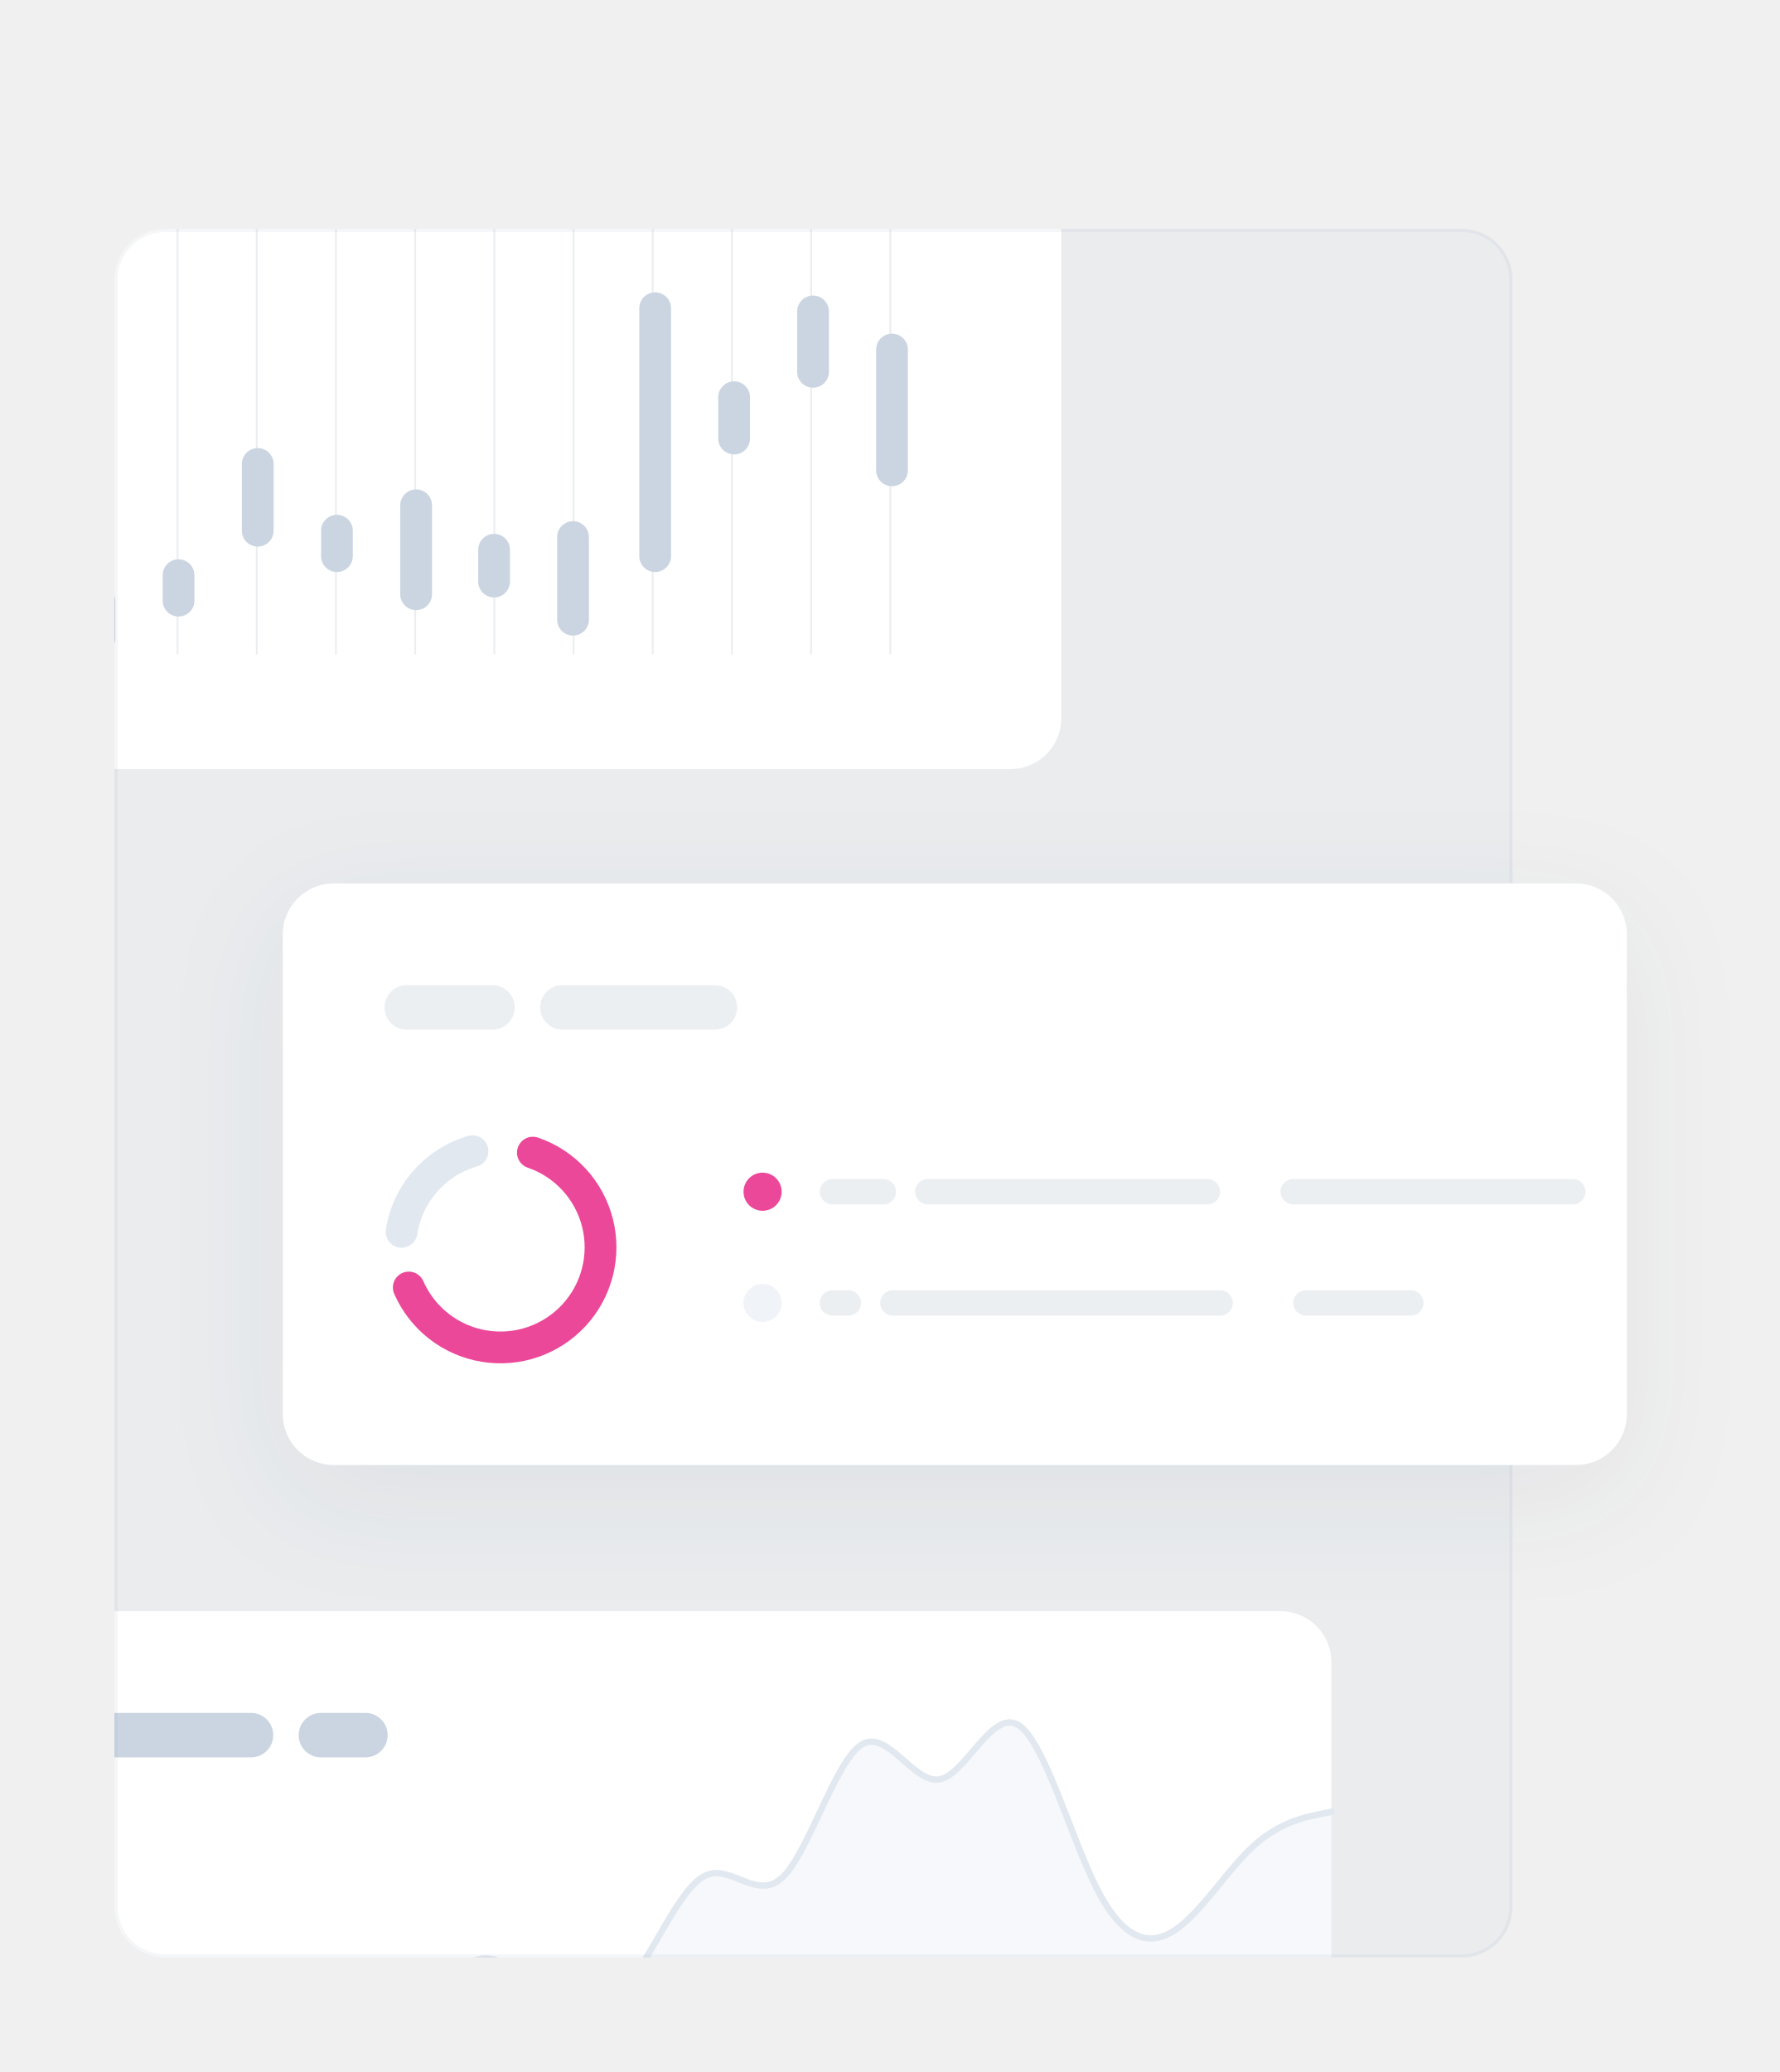
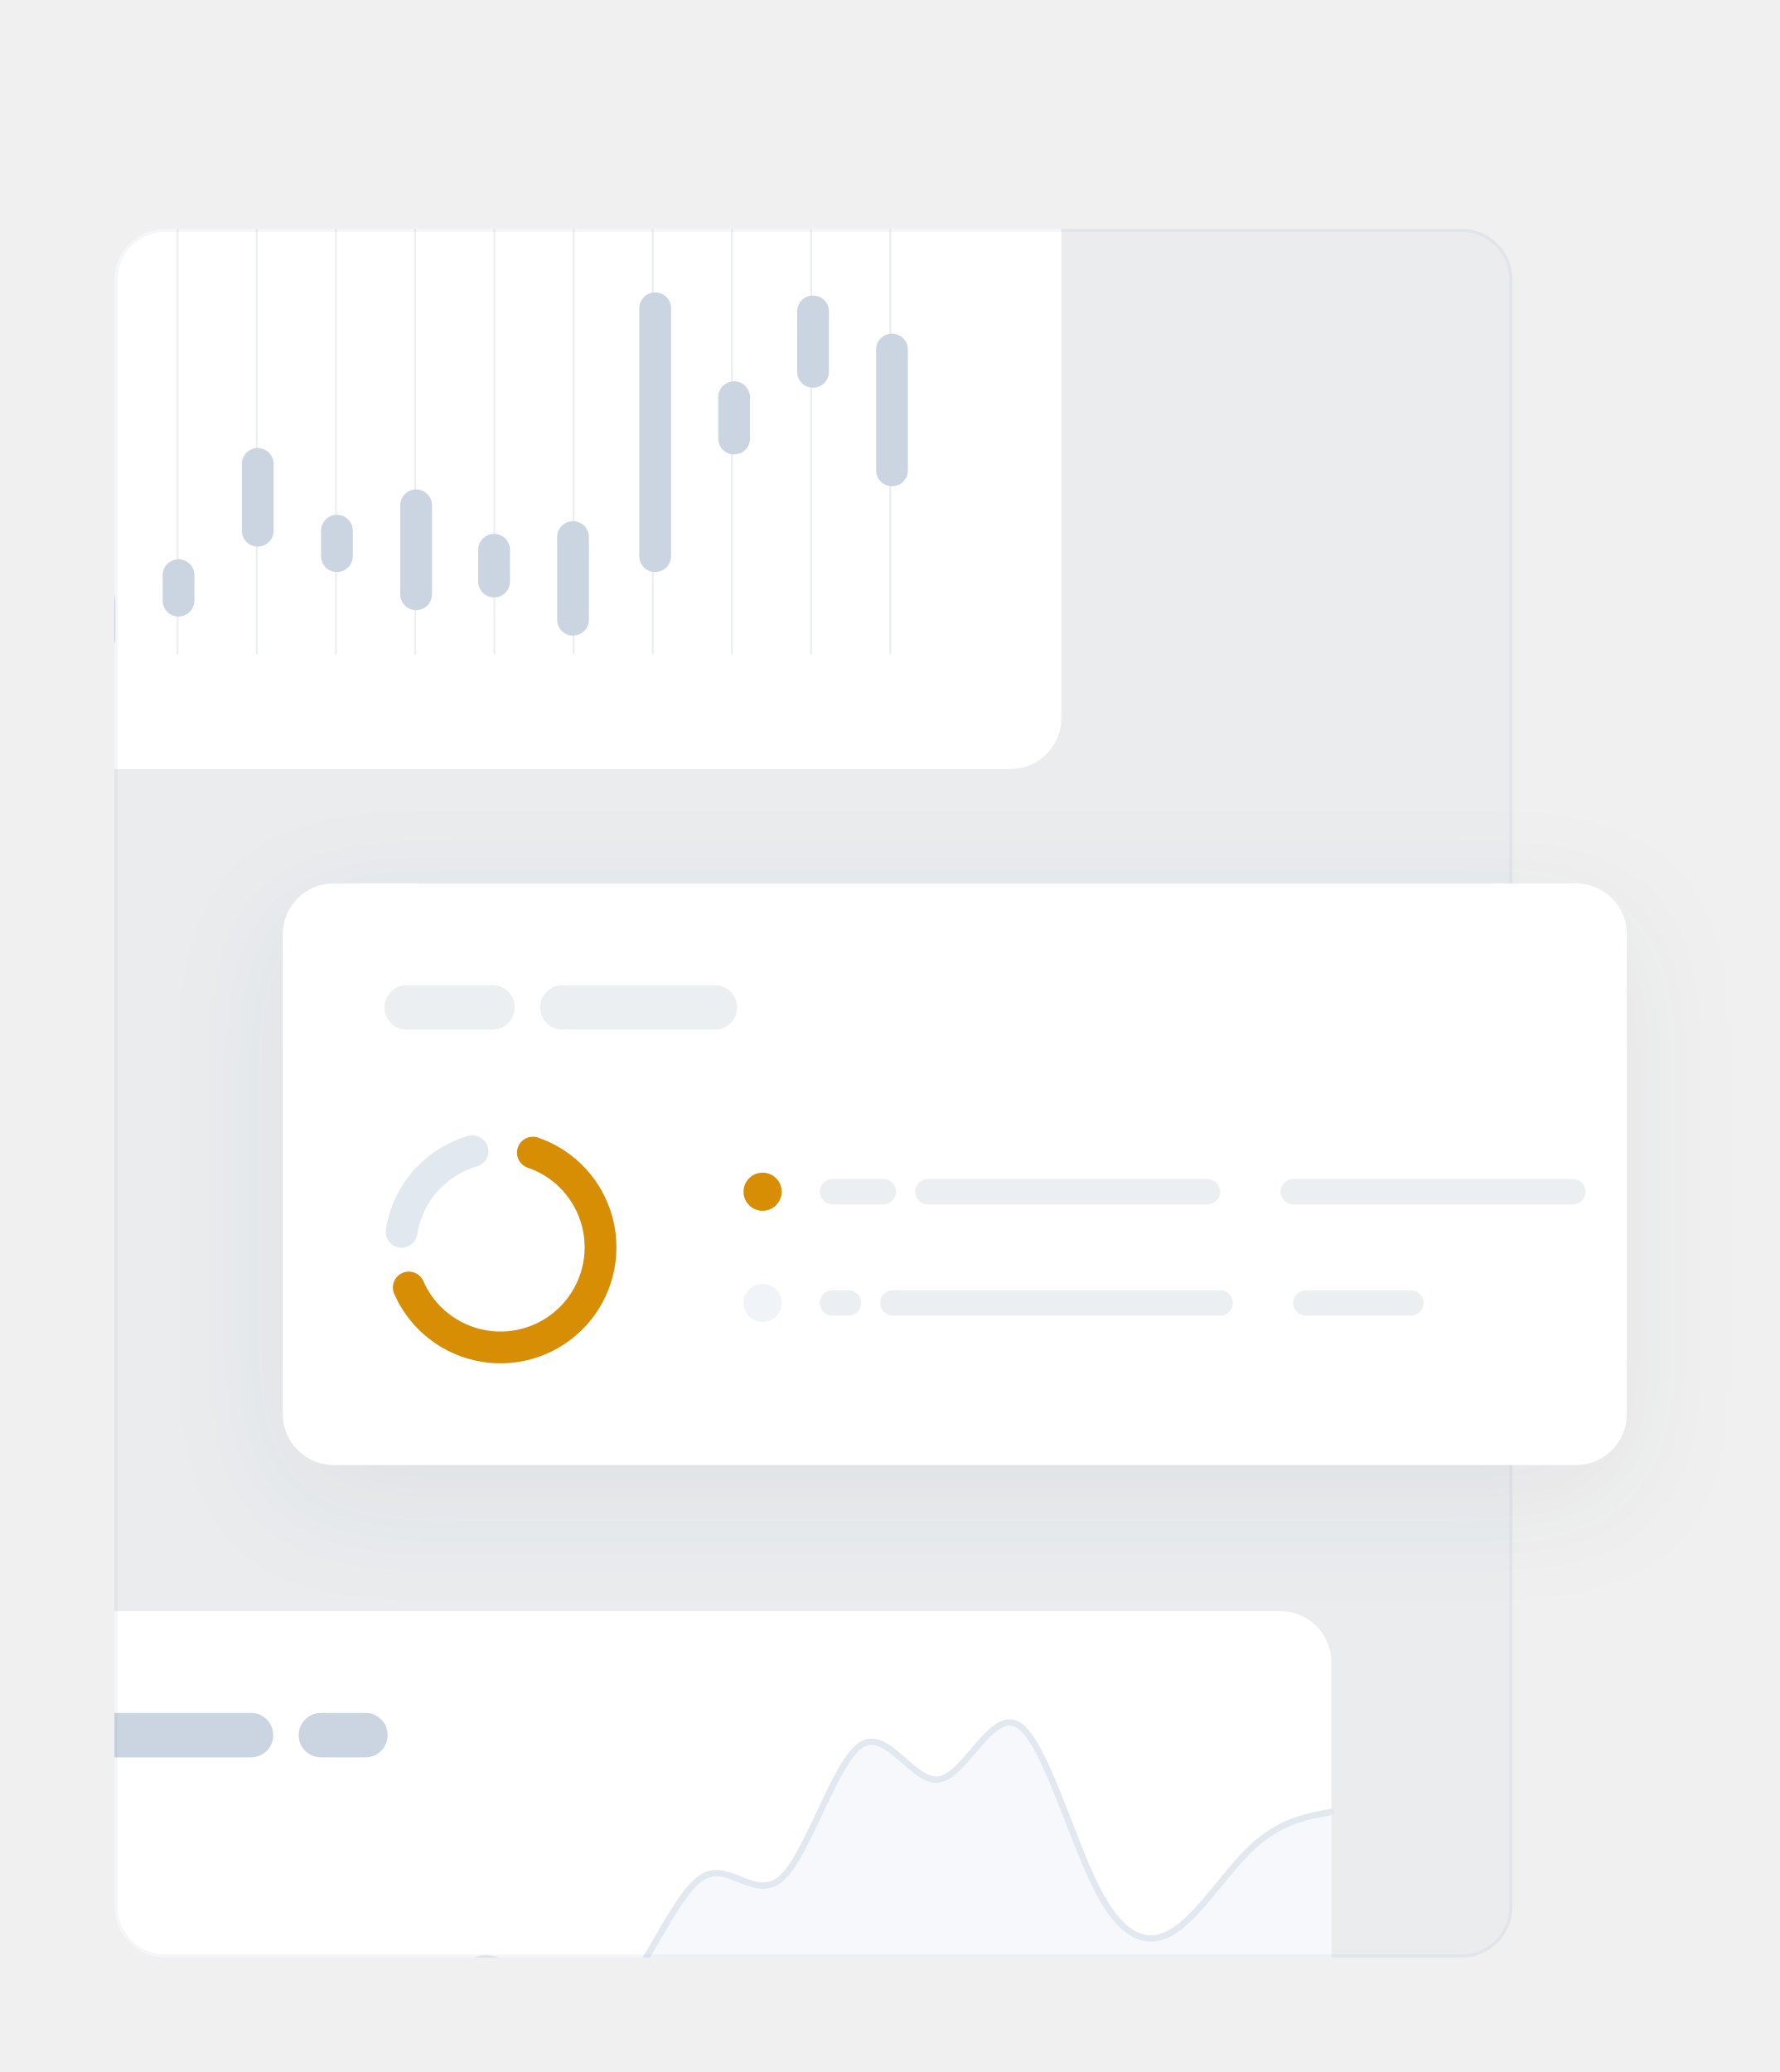
<svg xmlns="http://www.w3.org/2000/svg" width="560" height="652" viewBox="0 0 560 652" fill="none">
  <g clip-path="url(#clip0_797_1668)">
    <rect x="36" y="72" width="440" height="544" rx="16" fill="#4074BC" fill-opacity="0.03" />
    <rect x="-4" y="507" width="423" height="183" rx="16" fill="white" />
    <path opacity="0.3" d="M127.111 649.12L123 658H419V570.124L414.889 570.962C410.778 571.801 402.555 573.477 394.334 581.028C386.111 588.578 377.889 602.004 369.666 607.416C361.445 612.828 353.222 610.229 345 593.895C336.778 577.563 328.555 547.496 320.334 542.72C312.111 537.943 303.889 558.456 295.666 559.905C287.445 561.353 279.222 543.735 271 549.092C262.778 554.448 254.555 582.778 246.334 590.677C238.111 598.575 229.889 586.043 221.666 590.35C213.445 594.654 205.222 615.798 197 625.121C188.778 634.446 180.555 631.949 172.334 626.578C164.111 621.209 155.889 612.965 147.666 617.723C139.445 622.482 131.222 640.241 127.111 649.12Z" fill="#E2E8F0" />
    <path d="M123 658L127.111 649.12C131.222 640.241 139.445 622.482 147.666 617.723C155.889 612.965 164.111 621.209 172.334 626.578C180.555 631.949 188.778 634.446 197 625.121C205.222 615.798 213.445 594.654 221.666 590.35C229.889 586.043 238.111 598.575 246.334 590.677C254.555 582.778 262.778 554.448 271 549.092C279.222 543.735 287.445 561.353 295.666 559.905C303.889 558.456 312.111 537.943 320.334 542.72C328.555 547.496 336.778 577.563 345 593.895C353.222 610.229 361.445 612.828 369.666 607.416C377.889 602.004 386.111 588.578 394.334 581.028C402.555 573.477 410.778 571.801 414.889 570.962L419 570.124" stroke="#E2E8F0" stroke-width="2" stroke-linecap="round" />
    <path d="M79 539H35C31.134 539 28 542.134 28 546C28 549.866 31.134 553 35 553H79C82.866 553 86 549.866 86 546C86 542.134 82.866 539 79 539Z" fill="#CBD5E1" />
    <path d="M115 539H101C97.134 539 94 542.134 94 546C94 549.866 97.134 553 101 553H115C118.866 553 122 549.866 122 546C122 542.134 118.866 539 115 539Z" fill="#CBD5E1" />
    <rect x="-22" y="-24" width="356" height="266" rx="16" fill="white" />
    <path d="M55.887 205.695V58.305" stroke="#ECEFF1" stroke-width="0.61" stroke-linecap="round" />
    <path d="M80.809 205.695V58.305" stroke="#ECEFF1" stroke-width="0.61" stroke-linecap="round" />
    <path d="M105.734 205.695V58.305" stroke="#ECEFF1" stroke-width="0.61" stroke-linecap="round" />
    <path d="M130.656 205.695V58.305" stroke="#ECEFF1" stroke-width="0.61" stroke-linecap="round" />
    <path d="M155.578 205.695V58.305" stroke="#ECEFF1" stroke-width="0.61" stroke-linecap="round" />
    <path d="M180.504 205.695V58.305" stroke="#ECEFF1" stroke-width="0.61" stroke-linecap="round" />
    <path d="M205.426 205.695V58.305" stroke="#ECEFF1" stroke-width="0.61" stroke-linecap="round" />
    <path d="M230.348 205.695V58.305" stroke="#ECEFF1" stroke-width="0.61" stroke-linecap="round" />
    <path d="M255.273 205.695V58.305" stroke="#ECEFF1" stroke-width="0.61" stroke-linecap="round" />
    <path d="M280.195 205.695V58.305" stroke="#ECEFF1" stroke-width="0.61" stroke-linecap="round" />
    <path d="M36.27 189C36.27 186.239 34.031 184 31.27 184C28.508 184 26.27 186.239 26.27 189V201C26.27 203.761 28.508 206 31.27 206C34.031 206 36.27 203.761 36.27 201V189Z" fill="#CBD5E1" />
    <path d="M61.191 181C61.191 178.239 58.953 176 56.191 176C53.43 176 51.191 178.239 51.191 181V189C51.191 191.761 53.43 194 56.191 194C58.953 194 61.191 191.761 61.191 189V181Z" fill="#CBD5E1" />
    <path d="M86.117 146C86.117 143.239 83.879 141 81.117 141C78.356 141 76.117 143.239 76.117 146V167C76.117 169.761 78.356 172 81.117 172C83.879 172 86.117 169.761 86.117 167V146Z" fill="#CBD5E1" />
    <path d="M111.039 167C111.039 164.239 108.8 162 106.039 162C103.278 162 101.039 164.239 101.039 167V175C101.039 177.761 103.278 180 106.039 180C108.8 180 111.039 177.761 111.039 175V167Z" fill="#CBD5E1" />
    <path d="M135.961 159C135.961 156.239 133.722 154 130.961 154C128.2 154 125.961 156.239 125.961 159V187C125.961 189.761 128.2 192 130.961 192C133.722 192 135.961 189.761 135.961 187V159Z" fill="#CBD5E1" />
    <path d="M160.5 173C160.5 170.239 158.261 168 155.5 168C152.739 168 150.5 170.239 150.5 173V183C150.5 185.761 152.739 188 155.5 188C158.261 188 160.5 185.761 160.5 183V173Z" fill="#CBD5E1" />
    <path d="M185.344 169C185.344 166.239 183.105 164 180.344 164C177.582 164 175.344 166.239 175.344 169V195C175.344 197.761 177.582 200 180.344 200C183.105 200 185.344 197.761 185.344 195V169Z" fill="#CBD5E1" />
    <path d="M211.195 97C211.195 94.239 208.957 92 206.195 92C203.434 92 201.195 94.239 201.195 97V175C201.195 177.761 203.434 180 206.195 180C208.957 180 211.195 177.761 211.195 175V97Z" fill="#CBD5E1" />
    <path d="M236.039 125C236.039 122.239 233.8 120 231.039 120C228.278 120 226.039 122.239 226.039 125V138C226.039 140.761 228.278 143 231.039 143C233.8 143 236.039 140.761 236.039 138V125Z" fill="#CBD5E1" />
    <path d="M260.883 98C260.883 95.239 258.644 93 255.883 93C253.121 93 250.883 95.239 250.883 98V117C250.883 119.761 253.121 122 255.883 122C258.644 122 260.883 119.761 260.883 117V98Z" fill="#CBD5E1" />
    <path d="M285.73 110C285.73 107.239 283.492 105 280.73 105C277.969 105 275.73 107.239 275.73 110V148C275.73 150.761 277.969 153 280.73 153C283.492 153 285.73 150.761 285.73 148V110Z" fill="#CBD5E1" />
  </g>
  <rect x="36.5" y="72.5" width="439" height="543" rx="15.5" stroke="#94A3B8" stroke-opacity="0.1" />
  <g filter="url(#filter0_d_797_1668)">
    <rect x="89" y="278" width="423" height="183" rx="16" fill="white" />
  </g>
  <path d="M155 310H128C124.134 310 121 313.134 121 317C121 320.866 124.134 324 128 324H155C158.866 324 162 320.866 162 317C162 313.134 158.866 310 155 310Z" fill="#ECEFF1" />
  <path d="M225 310H177C173.134 310 170 313.134 170 317C170 320.866 173.134 324 177 324H225C228.866 324 232 320.866 232 317C232 313.134 228.866 310 225 310Z" fill="#ECEFF1" />
-   <path d="M167.706 362.699C172.661 364.396 177.114 367.301 180.663 371.152C184.212 375.003 186.745 379.678 188.033 384.754C189.321 389.83 189.322 395.147 188.038 400.224C186.754 405.301 184.225 409.978 180.678 413.831C177.132 417.684 172.681 420.593 167.728 422.293C162.775 423.994 157.476 424.432 152.311 423.57C147.145 422.707 142.277 420.57 138.145 417.352C134.013 414.135 130.749 409.937 128.648 405.141" stroke="#EC4899" stroke-width="10" stroke-linecap="round" />
+   <path d="M167.706 362.699C172.661 364.396 177.114 367.301 180.663 371.152C184.212 375.003 186.745 379.678 188.033 384.754C189.321 389.83 189.322 395.147 188.038 400.224C186.754 405.301 184.225 409.978 180.678 413.831C177.132 417.684 172.681 420.593 167.728 422.293C162.775 423.994 157.476 424.432 152.311 423.57C147.145 422.707 142.277 420.57 138.145 417.352C134.013 414.135 130.749 409.937 128.648 405.141" stroke="#d78d04" stroke-width="10" stroke-linecap="round" />
  <path d="M126.379 387.623C127.305 381.709 129.898 376.182 133.853 371.688C137.807 367.194 142.961 363.921 148.709 362.25" stroke="#E2E8F0" stroke-width="10" stroke-linecap="round" />
-   <path d="M246 375C246 371.686 243.314 369 240 369C236.686 369 234 371.686 234 375C234 378.314 236.686 381 240 381C243.314 381 246 378.314 246 375Z" fill="#EC4899" />
+   <path d="M246 375C246 371.686 243.314 369 240 369C236.686 369 234 371.686 234 375C234 378.314 236.686 381 240 381C243.314 381 246 378.314 246 375Z" fill="#d78d04" />
  <path d="M278 371H262C259.791 371 258 372.791 258 375C258 377.209 259.791 379 262 379H278C280.209 379 282 377.209 282 375C282 372.791 280.209 371 278 371Z" fill="#ECEFF1" />
  <path d="M380 371H292C289.791 371 288 372.791 288 375C288 377.209 289.791 379 292 379H380C382.209 379 384 377.209 384 375C384 372.791 382.209 371 380 371Z" fill="#ECEFF1" />
  <path d="M495 371H407C404.791 371 403 372.791 403 375C403 377.209 404.791 379 407 379H495C497.209 379 499 377.209 499 375C499 372.791 497.209 371 495 371Z" fill="#ECEFF1" />
  <path d="M246 410C246 406.686 243.314 404 240 404C236.686 404 234 406.686 234 410C234 413.314 236.686 416 240 416C243.314 416 246 413.314 246 410Z" fill="#F0F3F7" />
  <path d="M267 406H262C259.791 406 258 407.791 258 410C258 412.209 259.791 414 262 414H267C269.209 414 271 412.209 271 410C271 407.791 269.209 406 267 406Z" fill="#ECEFF1" />
  <path d="M384 406H281C278.791 406 277 407.791 277 410C277 412.209 278.791 414 281 414H384C386.209 414 388 412.209 388 410C388 407.791 386.209 406 384 406Z" fill="#ECEFF1" />
  <path d="M444 406H411C408.791 406 407 407.791 407 410C407 412.209 408.791 414 411 414H444C446.209 414 448 412.209 448 410C448 407.791 446.209 406 444 406Z" fill="#ECEFF1" />
  <defs>
    <filter id="filter0_d_797_1668" x="51" y="250" width="499" height="259" filterUnits="userSpaceOnUse" color-interpolation-filters="sRGB">
      <feFlood flood-opacity="0" result="BackgroundImageFix" />
      <feColorMatrix in="SourceAlpha" type="matrix" values="0 0 0 0 0 0 0 0 0 0 0 0 0 0 0 0 0 0 127 0" result="hardAlpha" />
      <feOffset dy="10" />
      <feGaussianBlur stdDeviation="19" />
      <feColorMatrix type="matrix" values="0 0 0 0 0.094 0 0 0 0 0.153 0 0 0 0 0.294 0 0 0 0.06 0" />
      <feBlend mode="normal" in2="BackgroundImageFix" result="effect1_dropShadow_797_1668" />
      <feBlend mode="normal" in="SourceGraphic" in2="effect1_dropShadow_797_1668" result="shape" />
    </filter>
    <clipPath id="clip0_797_1668">
      <rect x="36" y="72" width="440" height="544" rx="16" fill="white" />
    </clipPath>
  </defs>
</svg>
